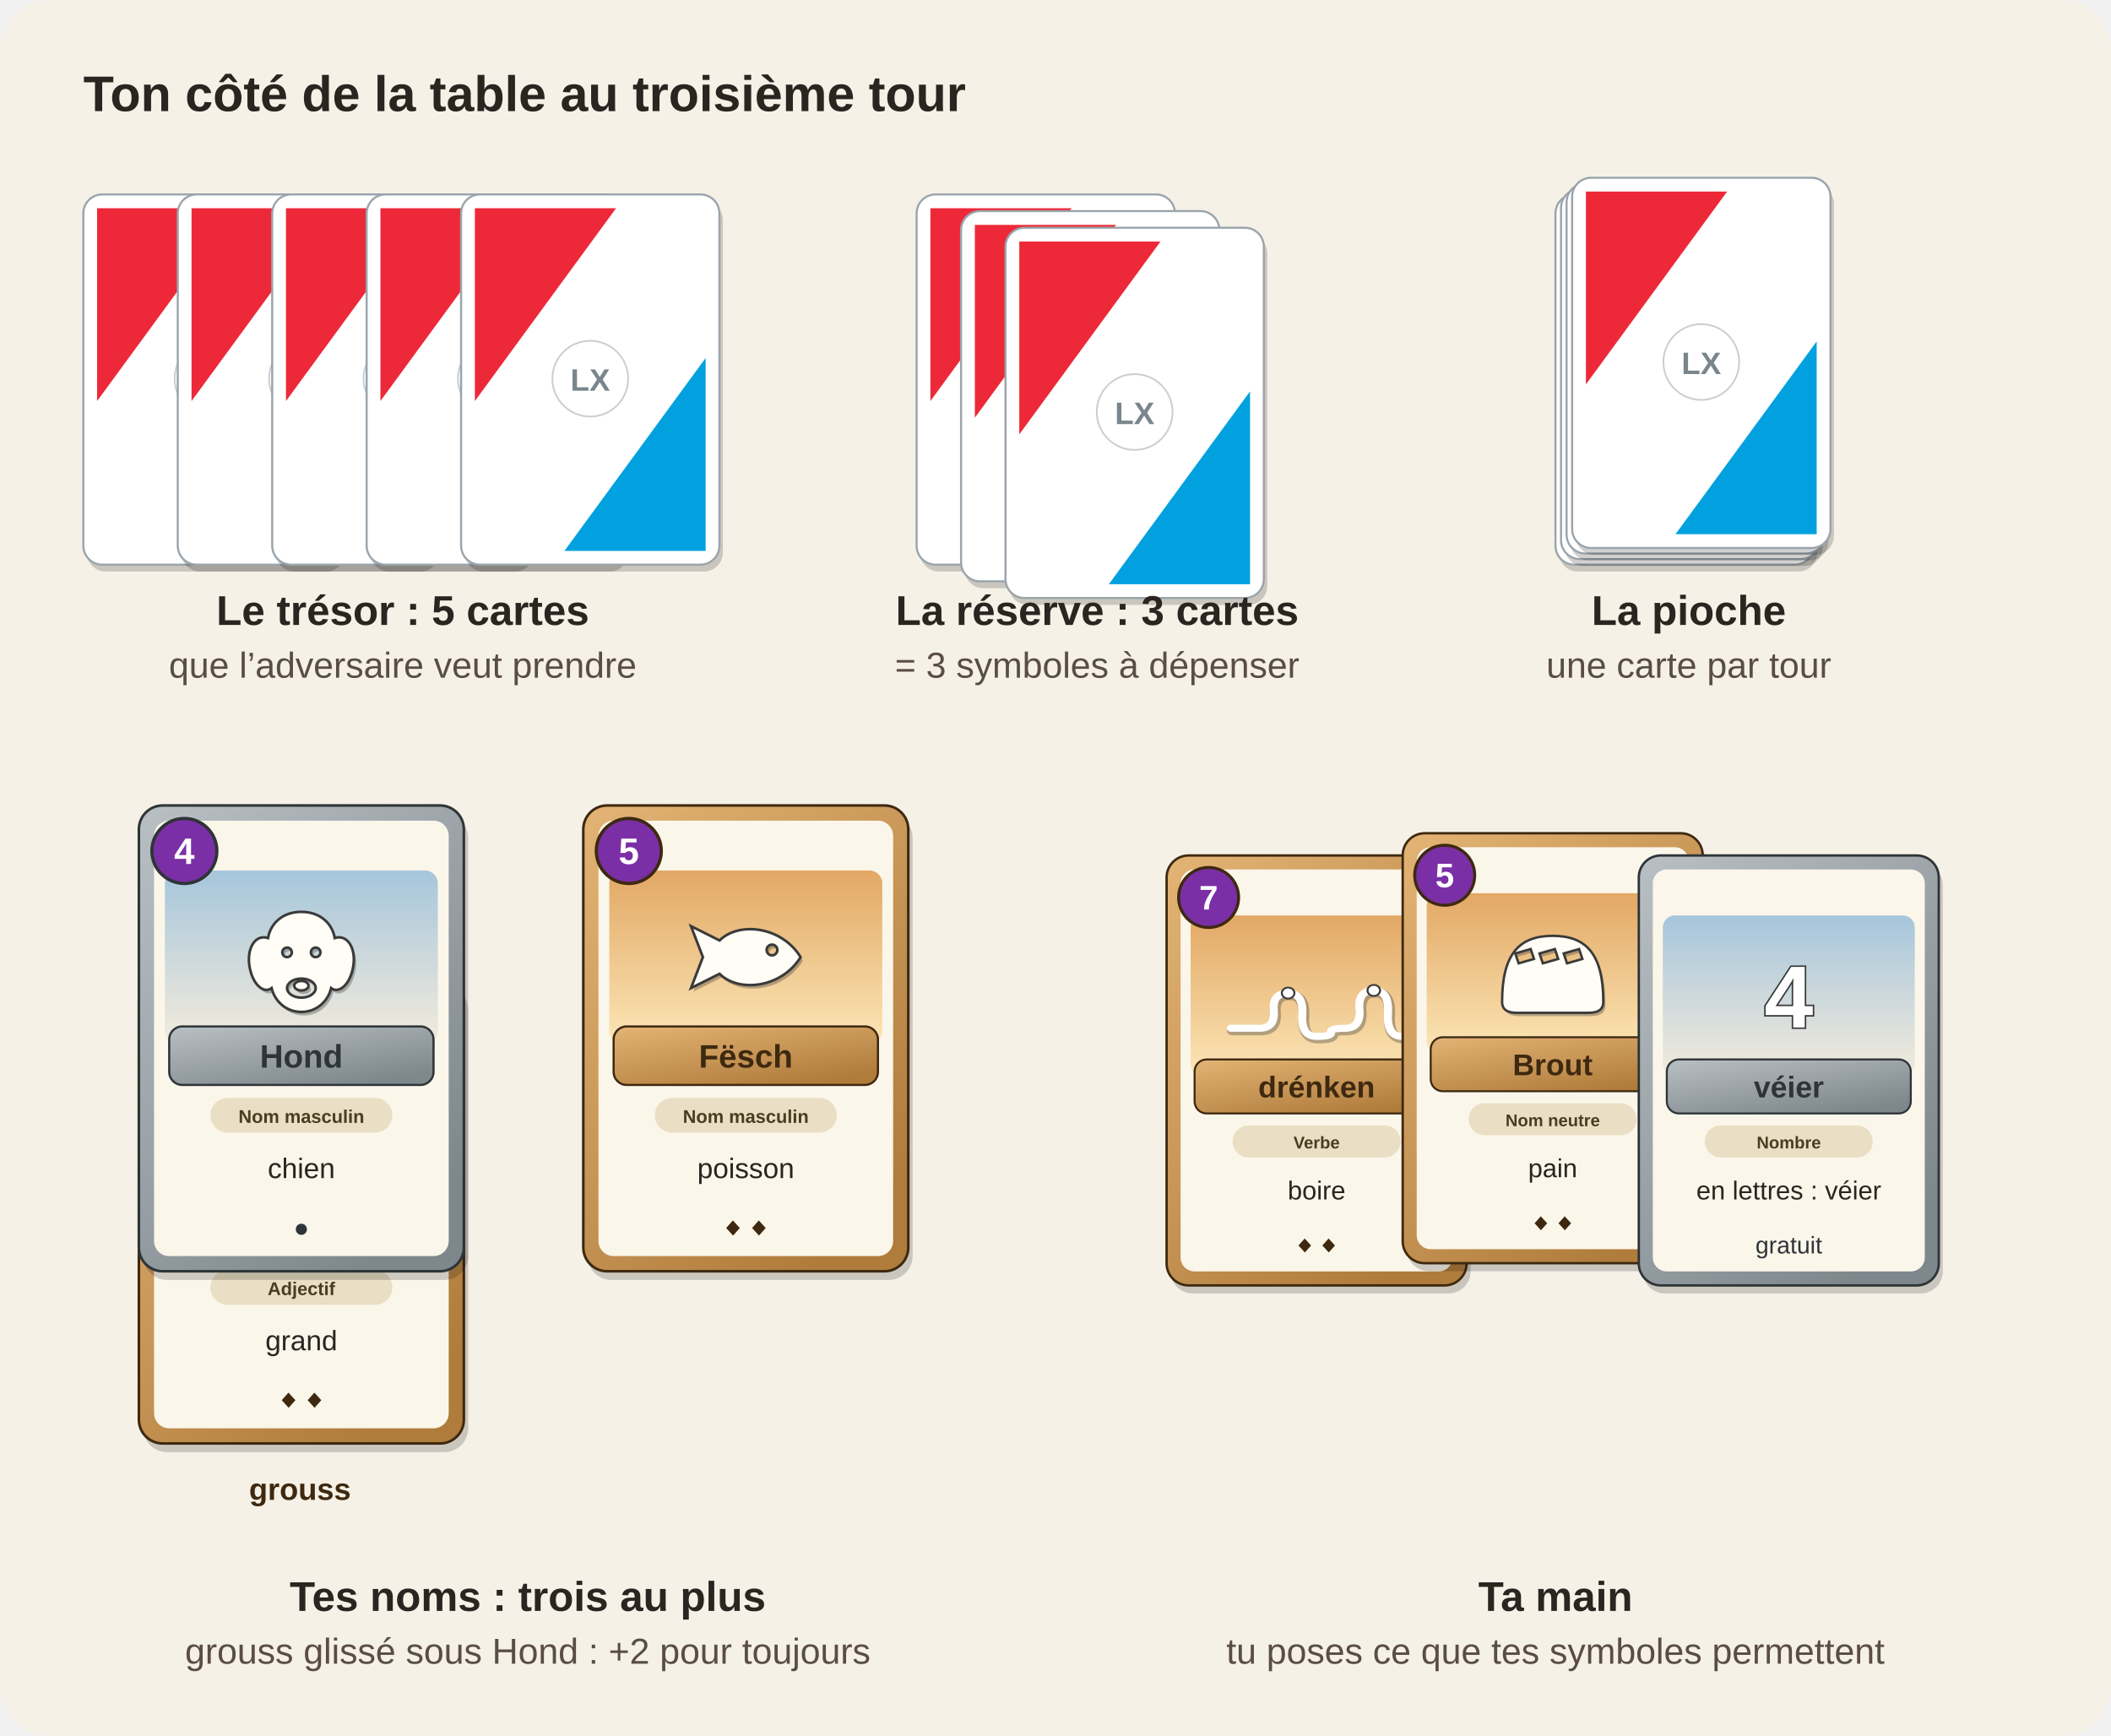
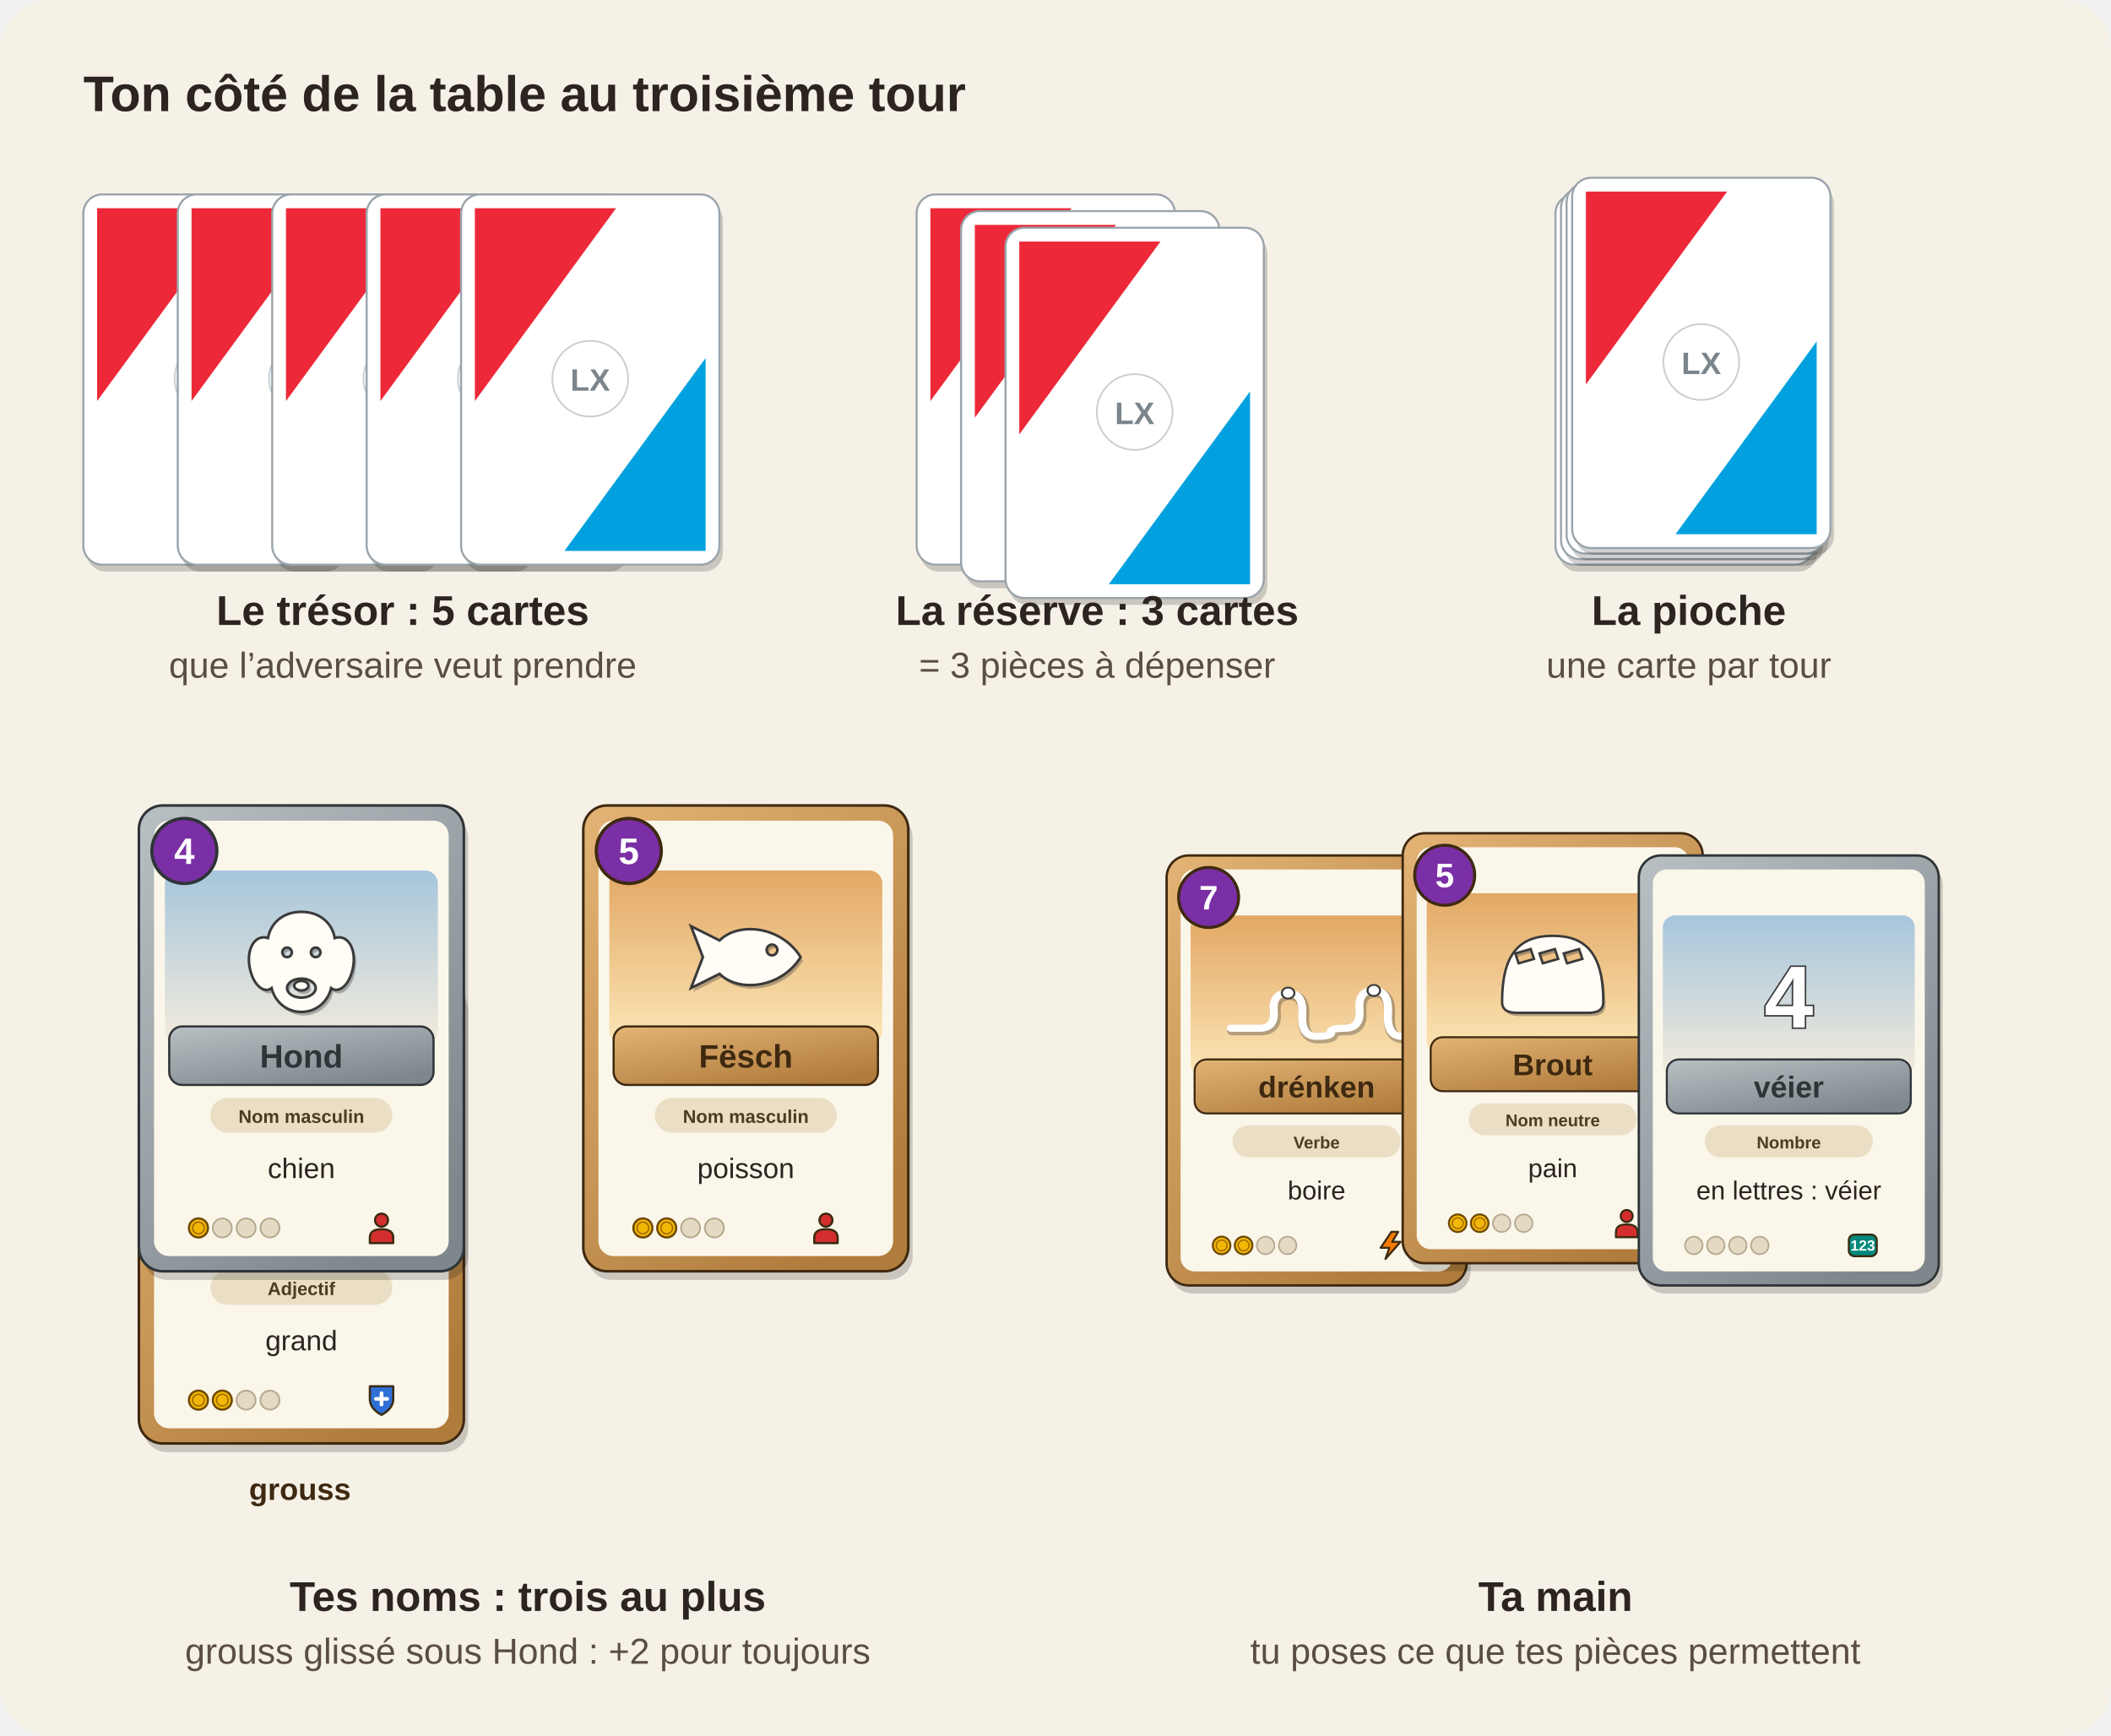
<svg xmlns="http://www.w3.org/2000/svg" viewBox="0 0 760 625" role="img" aria-label="La table de jeu : le trésor de 5 cartes, la réserve, la pioche, les noms posés et la main">
  <rect width="760" height="625" rx="18" fill="#F6F1E7" />
  <text x="30" y="40" text-anchor="start" font-family="'Helvetica Neue', Arial, sans-serif" font-size="18" font-weight="800" fill="#2b2420">Ton côté de la table au troisième tour</text>
  <g transform="translate(30 70) rotate(0) scale(0.62)">
    <rect x="2" y="4" width="150" height="215" rx="11" fill="#000" opacity=".18" />
    <rect width="150" height="215" rx="11" fill="#fff" stroke="#9aa4ab" stroke-width="1.2" />
    <path d="M8 8 H90 L8 120 Z" fill="#ED2939" />
    <path d="M142 207 H60 L142 95 Z" fill="#00A1DE" />
    <circle cx="75" cy="107" r="22" fill="#fff" stroke="#c9cfd3" />
    <text x="75" y="114" text-anchor="middle" font-family="'Helvetica Neue', Arial, sans-serif" font-size="18" font-weight="800" fill="#7a858c">LX</text>
  </g>
  <g transform="translate(64 70) rotate(0) scale(0.62)">
    <rect x="2" y="4" width="150" height="215" rx="11" fill="#000" opacity=".18" />
    <rect width="150" height="215" rx="11" fill="#fff" stroke="#9aa4ab" stroke-width="1.2" />
    <path d="M8 8 H90 L8 120 Z" fill="#ED2939" />
    <path d="M142 207 H60 L142 95 Z" fill="#00A1DE" />
    <circle cx="75" cy="107" r="22" fill="#fff" stroke="#c9cfd3" />
    <text x="75" y="114" text-anchor="middle" font-family="'Helvetica Neue', Arial, sans-serif" font-size="18" font-weight="800" fill="#7a858c">LX</text>
  </g>
  <g transform="translate(98 70) rotate(0) scale(0.62)">
    <rect x="2" y="4" width="150" height="215" rx="11" fill="#000" opacity=".18" />
    <rect width="150" height="215" rx="11" fill="#fff" stroke="#9aa4ab" stroke-width="1.2" />
    <path d="M8 8 H90 L8 120 Z" fill="#ED2939" />
    <path d="M142 207 H60 L142 95 Z" fill="#00A1DE" />
    <circle cx="75" cy="107" r="22" fill="#fff" stroke="#c9cfd3" />
    <text x="75" y="114" text-anchor="middle" font-family="'Helvetica Neue', Arial, sans-serif" font-size="18" font-weight="800" fill="#7a858c">LX</text>
  </g>
  <g transform="translate(132 70) rotate(0) scale(0.62)">
    <rect x="2" y="4" width="150" height="215" rx="11" fill="#000" opacity=".18" />
    <rect width="150" height="215" rx="11" fill="#fff" stroke="#9aa4ab" stroke-width="1.2" />
    <path d="M8 8 H90 L8 120 Z" fill="#ED2939" />
    <path d="M142 207 H60 L142 95 Z" fill="#00A1DE" />
    <circle cx="75" cy="107" r="22" fill="#fff" stroke="#c9cfd3" />
    <text x="75" y="114" text-anchor="middle" font-family="'Helvetica Neue', Arial, sans-serif" font-size="18" font-weight="800" fill="#7a858c">LX</text>
  </g>
  <g transform="translate(166 70) rotate(0) scale(0.62)">
    <rect x="2" y="4" width="150" height="215" rx="11" fill="#000" opacity=".18" />
    <rect width="150" height="215" rx="11" fill="#fff" stroke="#9aa4ab" stroke-width="1.2" />
    <path d="M8 8 H90 L8 120 Z" fill="#ED2939" />
    <path d="M142 207 H60 L142 95 Z" fill="#00A1DE" />
    <circle cx="75" cy="107" r="22" fill="#fff" stroke="#c9cfd3" />
    <text x="75" y="114" text-anchor="middle" font-family="'Helvetica Neue', Arial, sans-serif" font-size="18" font-weight="800" fill="#7a858c">LX</text>
  </g>
  <text x="145" y="225" text-anchor="middle" font-family="'Helvetica Neue', Arial, sans-serif" font-size="15" font-weight="800" fill="#2b2420">Le trésor : 5 cartes</text>
  <text x="145" y="244" text-anchor="middle" font-family="'Helvetica Neue', Arial, sans-serif" font-size="13" font-weight="400" fill="#5a4e44">que l’adversaire veut prendre</text>
  <g transform="translate(330 70) rotate(0) scale(0.62)">
    <rect x="2" y="4" width="150" height="215" rx="11" fill="#000" opacity=".18" />
    <rect width="150" height="215" rx="11" fill="#fff" stroke="#9aa4ab" stroke-width="1.2" />
    <path d="M8 8 H90 L8 120 Z" fill="#ED2939" />
    <path d="M142 207 H60 L142 95 Z" fill="#00A1DE" />
    <circle cx="75" cy="107" r="22" fill="#fff" stroke="#c9cfd3" />
    <text x="75" y="114" text-anchor="middle" font-family="'Helvetica Neue', Arial, sans-serif" font-size="18" font-weight="800" fill="#7a858c">LX</text>
  </g>
  <g transform="translate(346 76) rotate(0) scale(0.62)">
    <rect x="2" y="4" width="150" height="215" rx="11" fill="#000" opacity=".18" />
    <rect width="150" height="215" rx="11" fill="#fff" stroke="#9aa4ab" stroke-width="1.2" />
    <path d="M8 8 H90 L8 120 Z" fill="#ED2939" />
    <path d="M142 207 H60 L142 95 Z" fill="#00A1DE" />
    <circle cx="75" cy="107" r="22" fill="#fff" stroke="#c9cfd3" />
    <text x="75" y="114" text-anchor="middle" font-family="'Helvetica Neue', Arial, sans-serif" font-size="18" font-weight="800" fill="#7a858c">LX</text>
  </g>
  <g transform="translate(362 82) rotate(0) scale(0.62)">
    <rect x="2" y="4" width="150" height="215" rx="11" fill="#000" opacity=".18" />
    <rect width="150" height="215" rx="11" fill="#fff" stroke="#9aa4ab" stroke-width="1.2" />
    <path d="M8 8 H90 L8 120 Z" fill="#ED2939" />
    <path d="M142 207 H60 L142 95 Z" fill="#00A1DE" />
    <circle cx="75" cy="107" r="22" fill="#fff" stroke="#c9cfd3" />
    <text x="75" y="114" text-anchor="middle" font-family="'Helvetica Neue', Arial, sans-serif" font-size="18" font-weight="800" fill="#7a858c">LX</text>
  </g>
  <text x="395" y="225" text-anchor="middle" font-family="'Helvetica Neue', Arial, sans-serif" font-size="15" font-weight="800" fill="#2b2420">La réserve : 3 cartes</text>
-   <text x="395" y="244" text-anchor="middle" font-family="'Helvetica Neue', Arial, sans-serif" font-size="13" font-weight="400" fill="#5a4e44">= 3 symboles à dépenser</text>
+   <text x="395" y="244" text-anchor="middle" font-family="'Helvetica Neue', Arial, sans-serif" font-size="13" font-weight="400" fill="#5a4e44">= 3 pièces à dépenser</text>
  <g transform="translate(560 70) rotate(0) scale(0.62)">
    <rect x="2" y="4" width="150" height="215" rx="11" fill="#000" opacity=".18" />
    <rect width="150" height="215" rx="11" fill="#fff" stroke="#9aa4ab" stroke-width="1.2" />
    <path d="M8 8 H90 L8 120 Z" fill="#ED2939" />
    <path d="M142 207 H60 L142 95 Z" fill="#00A1DE" />
    <circle cx="75" cy="107" r="22" fill="#fff" stroke="#c9cfd3" />
    <text x="75" y="114" text-anchor="middle" font-family="'Helvetica Neue', Arial, sans-serif" font-size="18" font-weight="800" fill="#7a858c">LX</text>
  </g>
  <g transform="translate(562 68) rotate(0) scale(0.62)">
    <rect x="2" y="4" width="150" height="215" rx="11" fill="#000" opacity=".18" />
    <rect width="150" height="215" rx="11" fill="#fff" stroke="#9aa4ab" stroke-width="1.2" />
    <path d="M8 8 H90 L8 120 Z" fill="#ED2939" />
    <path d="M142 207 H60 L142 95 Z" fill="#00A1DE" />
    <circle cx="75" cy="107" r="22" fill="#fff" stroke="#c9cfd3" />
    <text x="75" y="114" text-anchor="middle" font-family="'Helvetica Neue', Arial, sans-serif" font-size="18" font-weight="800" fill="#7a858c">LX</text>
  </g>
  <g transform="translate(564 66) rotate(0) scale(0.62)">
    <rect x="2" y="4" width="150" height="215" rx="11" fill="#000" opacity=".18" />
    <rect width="150" height="215" rx="11" fill="#fff" stroke="#9aa4ab" stroke-width="1.2" />
    <path d="M8 8 H90 L8 120 Z" fill="#ED2939" />
    <path d="M142 207 H60 L142 95 Z" fill="#00A1DE" />
    <circle cx="75" cy="107" r="22" fill="#fff" stroke="#c9cfd3" />
    <text x="75" y="114" text-anchor="middle" font-family="'Helvetica Neue', Arial, sans-serif" font-size="18" font-weight="800" fill="#7a858c">LX</text>
  </g>
  <g transform="translate(566 64) rotate(0) scale(0.62)">
    <rect x="2" y="4" width="150" height="215" rx="11" fill="#000" opacity=".18" />
    <rect width="150" height="215" rx="11" fill="#fff" stroke="#9aa4ab" stroke-width="1.2" />
    <path d="M8 8 H90 L8 120 Z" fill="#ED2939" />
    <path d="M142 207 H60 L142 95 Z" fill="#00A1DE" />
    <circle cx="75" cy="107" r="22" fill="#fff" stroke="#c9cfd3" />
    <text x="75" y="114" text-anchor="middle" font-family="'Helvetica Neue', Arial, sans-serif" font-size="18" font-weight="800" fill="#7a858c">LX</text>
  </g>
  <text x="608" y="225" text-anchor="middle" font-family="'Helvetica Neue', Arial, sans-serif" font-size="15" font-weight="800" fill="#2b2420">La pioche</text>
  <text x="608" y="244" text-anchor="middle" font-family="'Helvetica Neue', Arial, sans-serif" font-size="13" font-weight="400" fill="#5a4e44">une carte par tour</text>
  <g transform="translate(50 352) scale(0.78)">
    <defs>
      <linearGradient id="m7" x1="0" y1="0" x2=".7" y2="1">
        <stop offset="0" stop-color="#E3B475" />
        <stop offset="1" stop-color="#B07C3C" />
      </linearGradient>
      <linearGradient id="c8" x1="0" y1="0" x2="0" y2="1">
        <stop offset="0" stop-color="#E2A865" />
        <stop offset="1" stop-color="#FCE6B6" />
      </linearGradient>
    </defs>
    <rect x="2" y="4" width="150" height="215" rx="11" fill="#000" opacity=".18" />
    <rect width="150" height="215" rx="11" fill="url(#m7)" stroke="#3E2910" stroke-width="1.2" />
    <rect x="7" y="7" width="136" height="201" rx="7" fill="#FBF6EA" />
    <rect x="12" y="30" width="126" height="80" rx="6" fill="url(#c8)" />
    <g transform="translate(12 38) scale(1.26 1.1)">
      <path d="M16.0 47.7 Q22.2 47.7 21.7 45.9 Q21.1 44.0 27.3 44.0 Q33.6 44.0 33.0 33.5 Q32.4 23.0 38.7 23.0 Q44.9 23.0 44.3 23.6 Q43.8 24.3 50.0 24.3 Q56.2 24.3 55.7 34.7 Q55.1 45.2 61.3 45.2 Q67.6 45.2 67.0 45.2 Q66.4 45.2 72.7 45.2" fill="none" stroke="#3a3a3a" stroke-width="4.4" stroke-linecap="round" opacity=".35" transform="translate(.6 1)" />
      <path d="M16.0 47.7 Q22.2 47.7 21.7 45.9 Q21.1 44.0 27.3 44.0 Q33.6 44.0 33.0 33.5 Q32.4 23.0 38.7 23.0 Q44.9 23.0 44.3 23.6 Q43.8 24.3 50.0 24.3 Q56.2 24.3 55.7 34.7 Q55.1 45.2 61.3 45.2 Q67.6 45.2 67.0 45.2 Q66.4 45.2 72.7 45.2" fill="none" stroke="#fff" stroke-width="3.2" stroke-linecap="round" />
      <circle cx="38.7" cy="23.0" r="2.5" fill="#fff" stroke="#3a3a3a" stroke-width=".8" />
      <circle cx="50.0" cy="24.3" r="2.5" fill="#fff" stroke="#3a3a3a" stroke-width=".8" />
    </g>
    <circle cx="21" cy="21" r="15" fill="#7B2FA6" stroke="#3E2910" stroke-width="1.5" />
    <text x="21" y="27" text-anchor="middle" font-family="'Helvetica Neue', Arial, sans-serif" font-size="17" font-weight="800" fill="#fff">6</text>
    <rect x="14" y="102" width="122" height="27" rx="6" fill="url(#m7)" stroke="#3E2910" stroke-width="1" />
    <text x="75" y="121" text-anchor="middle" font-family="'Helvetica Neue', Arial, sans-serif" font-size="15" font-weight="800" fill="#3E2910">grouss</text>
    <rect x="33" y="135" width="84" height="16" rx="8" fill="#EADFC4" />
    <text x="75" y="146.5" text-anchor="middle" font-family="'Helvetica Neue', Arial, sans-serif" font-size="8.5" font-weight="700" fill="#4b3c22">Adjectif</text>
    <text x="75" y="172" text-anchor="middle" font-family="'Helvetica Neue', Arial, sans-serif" font-size="13" fill="#2b2420">grand</text>
-     <text x="75" y="199" text-anchor="middle" font-family="'Helvetica Neue', Arial, sans-serif" font-size="12" fill="#3E2910">◆◆</text>
+     <circle cx="27.5" cy="195" r="4.4" fill="#F2B705" stroke="#6E4A00" stroke-width="1" />
+     <circle cx="27.5" cy="195" r="2.7" fill="none" stroke="#9A6400" stroke-width=".6" />
+     <circle cx="38.5" cy="195" r="4.4" fill="#F2B705" stroke="#6E4A00" stroke-width="1" />
+     <circle cx="38.5" cy="195" r="2.7" fill="none" stroke="#9A6400" stroke-width=".6" />
+     <circle cx="49.5" cy="195" r="4.4" fill="#E4DAC3" stroke="#B5A98F" stroke-width=".8" />
+     <circle cx="60.5" cy="195" r="4.4" fill="#E4DAC3" stroke="#B5A98F" stroke-width=".8" />
+     <path d="M106.6 188.6 H117.4 V194.4 C117.4 198.2 114.6 200.4 112 201.8 C109.4 200.4 106.6 198.2 106.6 194.4 Z" fill="#2F6FD6" stroke="#3a2a10" stroke-width="1" stroke-linejoin="round" />
+     <path d="M109.4 194.4 H114.6 M112 191.8 V197" stroke="#fff" stroke-width="1.7" stroke-linecap="round" />
  </g>
  <text x="108" y="540" text-anchor="middle" font-family="'Helvetica Neue', Arial, sans-serif" font-size="11" font-weight="800" fill="#3E2910">grouss</text>
  <g transform="translate(50 290) scale(0.78)">
    <defs>
      <linearGradient id="m9" x1="0" y1="0" x2=".7" y2="1">
        <stop offset="0" stop-color="#B9C0C4" />
        <stop offset="1" stop-color="#7E878C" />
      </linearGradient>
      <linearGradient id="c10" x1="0" y1="0" x2="0" y2="1">
        <stop offset="0" stop-color="#A6C6DC" />
        <stop offset="1" stop-color="#F3EBDC" />
      </linearGradient>
    </defs>
    <rect x="2" y="4" width="150" height="215" rx="11" fill="#000" opacity=".18" />
    <rect width="150" height="215" rx="11" fill="url(#m9)" stroke="#2E3437" stroke-width="1.2" />
    <rect x="7" y="7" width="136" height="201" rx="7" fill="#FBF6EA" />
    <rect x="12" y="30" width="126" height="80" rx="6" fill="url(#c10)" />
    <g transform="translate(75 70) scale(.55)">
      <path d="M0 -38 C16 -38 26 -28 28 -16 C40 -20 48 -4 42 14 C38 26 30 30 25 26 C22 38 12 46 0 46 C-12 46 -22 38 -25 26 C-30 30 -38 26 -42 14 C-48 -4 -40 -20 -28 -16 C-26 -28 -16 -38 0 -38 Z M-16 -4 A4 4 0 1 0 -8 -4 A4 4 0 1 0 -16 -4 Z M8 -4 A4 4 0 1 0 16 -4 A4 4 0 1 0 8 -4 Z M-12 26 A12 8 0 1 0 12 26 A12 8 0 1 0 -12 26 Z M-6 24 A6 4 0 1 0 6 24 A6 4 0 1 0 -6 24 Z" fill-rule="evenodd" fill="#3a3a3a" opacity=".35" transform="translate(2 3)" />
      <path d="M0 -38 C16 -38 26 -28 28 -16 C40 -20 48 -4 42 14 C38 26 30 30 25 26 C22 38 12 46 0 46 C-12 46 -22 38 -25 26 C-30 30 -38 26 -42 14 C-48 -4 -40 -20 -28 -16 C-26 -28 -16 -38 0 -38 Z M-16 -4 A4 4 0 1 0 -8 -4 A4 4 0 1 0 -16 -4 Z M8 -4 A4 4 0 1 0 16 -4 A4 4 0 1 0 8 -4 Z M-12 26 A12 8 0 1 0 12 26 A12 8 0 1 0 -12 26 Z M-6 24 A6 4 0 1 0 6 24 A6 4 0 1 0 -6 24 Z" fill-rule="evenodd" fill="#FFFDF6" stroke="#3a3a3a" stroke-width="2.2" />
    </g>
    <circle cx="21" cy="21" r="15" fill="#7B2FA6" stroke="#2E3437" stroke-width="1.5" />
    <text x="21" y="27" text-anchor="middle" font-family="'Helvetica Neue', Arial, sans-serif" font-size="17" font-weight="800" fill="#fff">4</text>
    <rect x="14" y="102" width="122" height="27" rx="6" fill="url(#m9)" stroke="#2E3437" stroke-width="1" />
    <text x="75" y="121" text-anchor="middle" font-family="'Helvetica Neue', Arial, sans-serif" font-size="15" font-weight="800" fill="#2E3437">Hond</text>
    <rect x="33" y="135" width="84" height="16" rx="8" fill="#EADFC4" />
    <text x="75" y="146.5" text-anchor="middle" font-family="'Helvetica Neue', Arial, sans-serif" font-size="8.5" font-weight="700" fill="#4b3c22">Nom masculin</text>
    <text x="75" y="172" text-anchor="middle" font-family="'Helvetica Neue', Arial, sans-serif" font-size="13" fill="#2b2420">chien</text>
-     <text x="75" y="199" text-anchor="middle" font-family="'Helvetica Neue', Arial, sans-serif" font-size="12" fill="#2E3437">●</text>
+     <circle cx="27.5" cy="195" r="4.4" fill="#F2B705" stroke="#6E4A00" stroke-width="1" />
+     <circle cx="27.5" cy="195" r="2.7" fill="none" stroke="#9A6400" stroke-width=".6" />
+     <circle cx="38.5" cy="195" r="4.4" fill="#E4DAC3" stroke="#B5A98F" stroke-width=".8" />
+     <circle cx="49.5" cy="195" r="4.4" fill="#E4DAC3" stroke="#B5A98F" stroke-width=".8" />
+     <circle cx="60.5" cy="195" r="4.4" fill="#E4DAC3" stroke="#B5A98F" stroke-width=".8" />
+     <circle cx="112" cy="191.4" r="3" fill="#D32F2F" stroke="#3a2a10" stroke-width="1" stroke-linejoin="round" />
+     <path d="M106.6 202 V199.6 C106.6 196.4 109 195.6 112 195.6 C115 195.6 117.4 196.4 117.4 199.6 V202 Z" fill="#D32F2F" stroke="#3a2a10" stroke-width="1" stroke-linejoin="round" />
  </g>
  <g transform="translate(210 290) scale(0.78)">
    <defs>
      <linearGradient id="m11" x1="0" y1="0" x2=".7" y2="1">
        <stop offset="0" stop-color="#E3B475" />
        <stop offset="1" stop-color="#B07C3C" />
      </linearGradient>
      <linearGradient id="c12" x1="0" y1="0" x2="0" y2="1">
        <stop offset="0" stop-color="#E2A865" />
        <stop offset="1" stop-color="#FCE6B6" />
      </linearGradient>
    </defs>
    <rect x="2" y="4" width="150" height="215" rx="11" fill="#000" opacity=".18" />
    <rect width="150" height="215" rx="11" fill="url(#m11)" stroke="#3E2910" stroke-width="1.2" />
    <rect x="7" y="7" width="136" height="201" rx="7" fill="#FBF6EA" />
    <rect x="12" y="30" width="126" height="80" rx="6" fill="url(#c12)" />
    <g transform="translate(75 70) scale(.55)">
      <path d="M46 0 C30 -26 -6 -30 -22 -14 L-46 -26 L-36 0 L-46 26 L-22 14 C-6 30 30 26 46 0 Z M17.5 -6 A4.5 4.5 0 1 0 26.5 -6 A4.5 4.5 0 1 0 17.5 -6 Z" fill-rule="evenodd" fill="#3a3a3a" opacity=".35" transform="translate(2 3)" />
      <path d="M46 0 C30 -26 -6 -30 -22 -14 L-46 -26 L-36 0 L-46 26 L-22 14 C-6 30 30 26 46 0 Z M17.5 -6 A4.5 4.5 0 1 0 26.5 -6 A4.5 4.5 0 1 0 17.5 -6 Z" fill-rule="evenodd" fill="#FFFDF6" stroke="#3a3a3a" stroke-width="2.2" />
    </g>
    <circle cx="21" cy="21" r="15" fill="#7B2FA6" stroke="#3E2910" stroke-width="1.5" />
    <text x="21" y="27" text-anchor="middle" font-family="'Helvetica Neue', Arial, sans-serif" font-size="17" font-weight="800" fill="#fff">5</text>
    <rect x="14" y="102" width="122" height="27" rx="6" fill="url(#m11)" stroke="#3E2910" stroke-width="1" />
    <text x="75" y="121" text-anchor="middle" font-family="'Helvetica Neue', Arial, sans-serif" font-size="15" font-weight="800" fill="#3E2910">Fësch</text>
    <rect x="33" y="135" width="84" height="16" rx="8" fill="#EADFC4" />
    <text x="75" y="146.5" text-anchor="middle" font-family="'Helvetica Neue', Arial, sans-serif" font-size="8.5" font-weight="700" fill="#4b3c22">Nom masculin</text>
    <text x="75" y="172" text-anchor="middle" font-family="'Helvetica Neue', Arial, sans-serif" font-size="13" fill="#2b2420">poisson</text>
-     <text x="75" y="199" text-anchor="middle" font-family="'Helvetica Neue', Arial, sans-serif" font-size="12" fill="#3E2910">◆◆</text>
+     <circle cx="27.5" cy="195" r="4.4" fill="#F2B705" stroke="#6E4A00" stroke-width="1" />
+     <circle cx="27.5" cy="195" r="2.7" fill="none" stroke="#9A6400" stroke-width=".6" />
+     <circle cx="38.5" cy="195" r="4.4" fill="#F2B705" stroke="#6E4A00" stroke-width="1" />
+     <circle cx="38.5" cy="195" r="2.7" fill="none" stroke="#9A6400" stroke-width=".6" />
+     <circle cx="49.5" cy="195" r="4.4" fill="#E4DAC3" stroke="#B5A98F" stroke-width=".8" />
+     <circle cx="60.5" cy="195" r="4.4" fill="#E4DAC3" stroke="#B5A98F" stroke-width=".8" />
+     <circle cx="112" cy="191.4" r="3" fill="#D32F2F" stroke="#3a2a10" stroke-width="1" stroke-linejoin="round" />
+     <path d="M106.6 202 V199.6 C106.6 196.4 109 195.6 112 195.6 C115 195.6 117.4 196.4 117.4 199.6 V202 Z" fill="#D32F2F" stroke="#3a2a10" stroke-width="1" stroke-linejoin="round" />
  </g>
  <text x="190" y="580" text-anchor="middle" font-family="'Helvetica Neue', Arial, sans-serif" font-size="15" font-weight="800" fill="#2b2420">Tes noms : trois au plus</text>
  <text x="190" y="599" text-anchor="middle" font-family="'Helvetica Neue', Arial, sans-serif" font-size="13" font-weight="400" fill="#5a4e44">grouss glissé sous Hond : +2 pour toujours</text>
  <g transform="translate(420 308) scale(0.72)">
    <defs>
      <linearGradient id="m13" x1="0" y1="0" x2=".7" y2="1">
        <stop offset="0" stop-color="#E3B475" />
        <stop offset="1" stop-color="#B07C3C" />
      </linearGradient>
      <linearGradient id="c14" x1="0" y1="0" x2="0" y2="1">
        <stop offset="0" stop-color="#E2A865" />
        <stop offset="1" stop-color="#FCE6B6" />
      </linearGradient>
    </defs>
    <rect x="2" y="4" width="150" height="215" rx="11" fill="#000" opacity=".18" />
    <rect width="150" height="215" rx="11" fill="url(#m13)" stroke="#3E2910" stroke-width="1.2" />
    <rect x="7" y="7" width="136" height="201" rx="7" fill="#FBF6EA" />
    <rect x="12" y="30" width="126" height="80" rx="6" fill="url(#c14)" />
    <g transform="translate(12 38) scale(1.26 1.1)">
      <path d="M16.0 44.0 Q22.2 44.0 21.7 44.0 Q21.1 44.0 27.3 44.0 Q33.6 44.0 33.0 36.0 Q32.4 28.0 38.7 28.0 Q44.9 28.0 44.3 37.9 Q43.8 47.7 50.0 47.7 Q56.2 47.7 55.7 45.9 Q55.1 44.0 61.3 44.0 Q67.6 44.0 67.0 35.4 Q66.4 26.8 72.7 26.8 Q78.9 26.8 78.3 37.3 Q77.8 47.7 84.0 47.7" fill="none" stroke="#3a3a3a" stroke-width="4.4" stroke-linecap="round" opacity=".35" transform="translate(.6 1)" />
      <path d="M16.0 44.0 Q22.2 44.0 21.7 44.0 Q21.1 44.0 27.3 44.0 Q33.6 44.0 33.0 36.0 Q32.4 28.0 38.7 28.0 Q44.9 28.0 44.3 37.9 Q43.8 47.7 50.0 47.7 Q56.2 47.7 55.7 45.9 Q55.1 44.0 61.3 44.0 Q67.6 44.0 67.0 35.4 Q66.4 26.8 72.7 26.8 Q78.9 26.8 78.3 37.3 Q77.8 47.7 84.0 47.7" fill="none" stroke="#fff" stroke-width="3.2" stroke-linecap="round" />
      <circle cx="38.7" cy="28.0" r="2.5" fill="#fff" stroke="#3a3a3a" stroke-width=".8" />
      <circle cx="72.7" cy="26.8" r="2.5" fill="#fff" stroke="#3a3a3a" stroke-width=".8" />
    </g>
    <circle cx="21" cy="21" r="15" fill="#7B2FA6" stroke="#3E2910" stroke-width="1.5" />
    <text x="21" y="27" text-anchor="middle" font-family="'Helvetica Neue', Arial, sans-serif" font-size="17" font-weight="800" fill="#fff">7</text>
    <rect x="14" y="102" width="122" height="27" rx="6" fill="url(#m13)" stroke="#3E2910" stroke-width="1" />
    <text x="75" y="121" text-anchor="middle" font-family="'Helvetica Neue', Arial, sans-serif" font-size="15" font-weight="800" fill="#3E2910">drénken</text>
    <rect x="33" y="135" width="84" height="16" rx="8" fill="#EADFC4" />
    <text x="75" y="146.5" text-anchor="middle" font-family="'Helvetica Neue', Arial, sans-serif" font-size="8.5" font-weight="700" fill="#4b3c22">Verbe</text>
    <text x="75" y="172" text-anchor="middle" font-family="'Helvetica Neue', Arial, sans-serif" font-size="13" fill="#2b2420">boire</text>
-     <text x="75" y="199" text-anchor="middle" font-family="'Helvetica Neue', Arial, sans-serif" font-size="12" fill="#3E2910">◆◆</text>
+     <circle cx="27.5" cy="195" r="4.4" fill="#F2B705" stroke="#6E4A00" stroke-width="1" />
+     <circle cx="27.5" cy="195" r="2.7" fill="none" stroke="#9A6400" stroke-width=".6" />
+     <circle cx="38.5" cy="195" r="4.4" fill="#F2B705" stroke="#6E4A00" stroke-width="1" />
+     <circle cx="38.5" cy="195" r="2.7" fill="none" stroke="#9A6400" stroke-width=".6" />
+     <circle cx="49.5" cy="195" r="4.4" fill="#E4DAC3" stroke="#B5A98F" stroke-width=".8" />
+     <circle cx="60.5" cy="195" r="4.4" fill="#E4DAC3" stroke="#B5A98F" stroke-width=".8" />
+     <path d="M112.4 188.2 L107.0 196.2 L111.4 196.2 L109.4 201.8 L117.0 193.2 L112.8 193.2 L115.8 188.2 Z" fill="#F57C00" stroke="#3a2a10" stroke-width="1" stroke-linejoin="round" />
  </g>
  <g transform="translate(505 300) scale(0.72)">
    <defs>
      <linearGradient id="m15" x1="0" y1="0" x2=".7" y2="1">
        <stop offset="0" stop-color="#E3B475" />
        <stop offset="1" stop-color="#B07C3C" />
      </linearGradient>
      <linearGradient id="c16" x1="0" y1="0" x2="0" y2="1">
        <stop offset="0" stop-color="#E2A865" />
        <stop offset="1" stop-color="#FCE6B6" />
      </linearGradient>
    </defs>
    <rect x="2" y="4" width="150" height="215" rx="11" fill="#000" opacity=".18" />
    <rect width="150" height="215" rx="11" fill="url(#m15)" stroke="#3E2910" stroke-width="1.2" />
    <rect x="7" y="7" width="136" height="201" rx="7" fill="#FBF6EA" />
    <rect x="12" y="30" width="126" height="80" rx="6" fill="url(#c16)" />
    <g transform="translate(75 70) scale(.55)">
      <path d="M-46 26 C-46 -18 -30 -34 0 -34 C30 -34 46 -18 46 26 C46 34 40 36 32 36 L-32 36 C-40 36 -46 34 -46 26 Z M-34 -18 L-20 -22 L-17 -13 L-31 -9 Z M-12 -18 L2 -22 L5 -13 L-9 -9 Z M10 -18 L24 -22 L27 -13 L13 -9 Z" fill-rule="evenodd" fill="#3a3a3a" opacity=".35" transform="translate(2 3)" />
      <path d="M-46 26 C-46 -18 -30 -34 0 -34 C30 -34 46 -18 46 26 C46 34 40 36 32 36 L-32 36 C-40 36 -46 34 -46 26 Z M-34 -18 L-20 -22 L-17 -13 L-31 -9 Z M-12 -18 L2 -22 L5 -13 L-9 -9 Z M10 -18 L24 -22 L27 -13 L13 -9 Z" fill-rule="evenodd" fill="#FFFDF6" stroke="#3a3a3a" stroke-width="2.2" />
    </g>
    <circle cx="21" cy="21" r="15" fill="#7B2FA6" stroke="#3E2910" stroke-width="1.5" />
    <text x="21" y="27" text-anchor="middle" font-family="'Helvetica Neue', Arial, sans-serif" font-size="17" font-weight="800" fill="#fff">5</text>
    <rect x="14" y="102" width="122" height="27" rx="6" fill="url(#m15)" stroke="#3E2910" stroke-width="1" />
    <text x="75" y="121" text-anchor="middle" font-family="'Helvetica Neue', Arial, sans-serif" font-size="15" font-weight="800" fill="#3E2910">Brout</text>
    <rect x="33" y="135" width="84" height="16" rx="8" fill="#EADFC4" />
    <text x="75" y="146.5" text-anchor="middle" font-family="'Helvetica Neue', Arial, sans-serif" font-size="8.5" font-weight="700" fill="#4b3c22">Nom neutre</text>
    <text x="75" y="172" text-anchor="middle" font-family="'Helvetica Neue', Arial, sans-serif" font-size="13" fill="#2b2420">pain</text>
-     <text x="75" y="199" text-anchor="middle" font-family="'Helvetica Neue', Arial, sans-serif" font-size="12" fill="#3E2910">◆◆</text>
+     <circle cx="27.5" cy="195" r="4.4" fill="#F2B705" stroke="#6E4A00" stroke-width="1" />
+     <circle cx="27.5" cy="195" r="2.7" fill="none" stroke="#9A6400" stroke-width=".6" />
+     <circle cx="38.5" cy="195" r="4.4" fill="#F2B705" stroke="#6E4A00" stroke-width="1" />
+     <circle cx="38.5" cy="195" r="2.7" fill="none" stroke="#9A6400" stroke-width=".6" />
+     <circle cx="49.5" cy="195" r="4.4" fill="#E4DAC3" stroke="#B5A98F" stroke-width=".8" />
+     <circle cx="60.5" cy="195" r="4.4" fill="#E4DAC3" stroke="#B5A98F" stroke-width=".8" />
+     <circle cx="112" cy="191.4" r="3" fill="#D32F2F" stroke="#3a2a10" stroke-width="1" stroke-linejoin="round" />
+     <path d="M106.6 202 V199.6 C106.6 196.4 109 195.6 112 195.6 C115 195.6 117.4 196.4 117.4 199.6 V202 Z" fill="#D32F2F" stroke="#3a2a10" stroke-width="1" stroke-linejoin="round" />
  </g>
  <g transform="translate(590 308) scale(0.72)">
    <defs>
      <linearGradient id="m17" x1="0" y1="0" x2=".7" y2="1">
        <stop offset="0" stop-color="#B9C0C4" />
        <stop offset="1" stop-color="#7E878C" />
      </linearGradient>
      <linearGradient id="c18" x1="0" y1="0" x2="0" y2="1">
        <stop offset="0" stop-color="#A6C6DC" />
        <stop offset="1" stop-color="#F3EBDC" />
      </linearGradient>
    </defs>
    <rect x="2" y="4" width="150" height="215" rx="11" fill="#000" opacity=".18" />
    <rect width="150" height="215" rx="11" fill="url(#m17)" stroke="#2E3437" stroke-width="1.2" />
    <rect x="7" y="7" width="136" height="201" rx="7" fill="#FBF6EA" />
    <rect x="12" y="30" width="126" height="80" rx="6" fill="url(#c18)" />
    <text x="75" y="86" text-anchor="middle" font-family="'Helvetica Neue', Arial, sans-serif" font-size="44" font-weight="800" fill="#fff" stroke="#3a3a3a" stroke-width="1.5" paint-order="stroke">4</text>
    <rect x="14" y="102" width="122" height="27" rx="6" fill="url(#m17)" stroke="#2E3437" stroke-width="1" />
    <text x="75" y="121" text-anchor="middle" font-family="'Helvetica Neue', Arial, sans-serif" font-size="15" font-weight="800" fill="#2E3437">véier</text>
    <rect x="33" y="135" width="84" height="16" rx="8" fill="#EADFC4" />
    <text x="75" y="146.5" text-anchor="middle" font-family="'Helvetica Neue', Arial, sans-serif" font-size="8.5" font-weight="700" fill="#4b3c22">Nombre</text>
    <text x="75" y="172" text-anchor="middle" font-family="'Helvetica Neue', Arial, sans-serif" font-size="13" fill="#2b2420">en lettres : véier</text>
-     <text x="75" y="199" text-anchor="middle" font-family="'Helvetica Neue', Arial, sans-serif" font-size="12" fill="#2E3437">gratuit</text>
+     <circle cx="27.5" cy="195" r="4.4" fill="#E4DAC3" stroke="#B5A98F" stroke-width=".8" />
+     <circle cx="38.5" cy="195" r="4.4" fill="#E4DAC3" stroke="#B5A98F" stroke-width=".8" />
+     <circle cx="49.5" cy="195" r="4.4" fill="#E4DAC3" stroke="#B5A98F" stroke-width=".8" />
+     <circle cx="60.5" cy="195" r="4.4" fill="#E4DAC3" stroke="#B5A98F" stroke-width=".8" />
+     <rect x="105" y="189.6" width="14" height="10.8" rx="2.8" fill="#00897B" stroke="#3a2a10" stroke-width="1" stroke-linejoin="round" />
+     <text x="112" y="197.6" text-anchor="middle" font-family="'Helvetica Neue', Arial, sans-serif" font-size="7.4" font-weight="800" fill="#fff">123</text>
  </g>
  <text x="560" y="580" text-anchor="middle" font-family="'Helvetica Neue', Arial, sans-serif" font-size="15" font-weight="800" fill="#2b2420">Ta main</text>
-   <text x="560" y="599" text-anchor="middle" font-family="'Helvetica Neue', Arial, sans-serif" font-size="13" font-weight="400" fill="#5a4e44">tu poses ce que tes symboles permettent</text>
+   <text x="560" y="599" text-anchor="middle" font-family="'Helvetica Neue', Arial, sans-serif" font-size="13" font-weight="400" fill="#5a4e44">tu poses ce que tes pièces permettent</text>
</svg>
